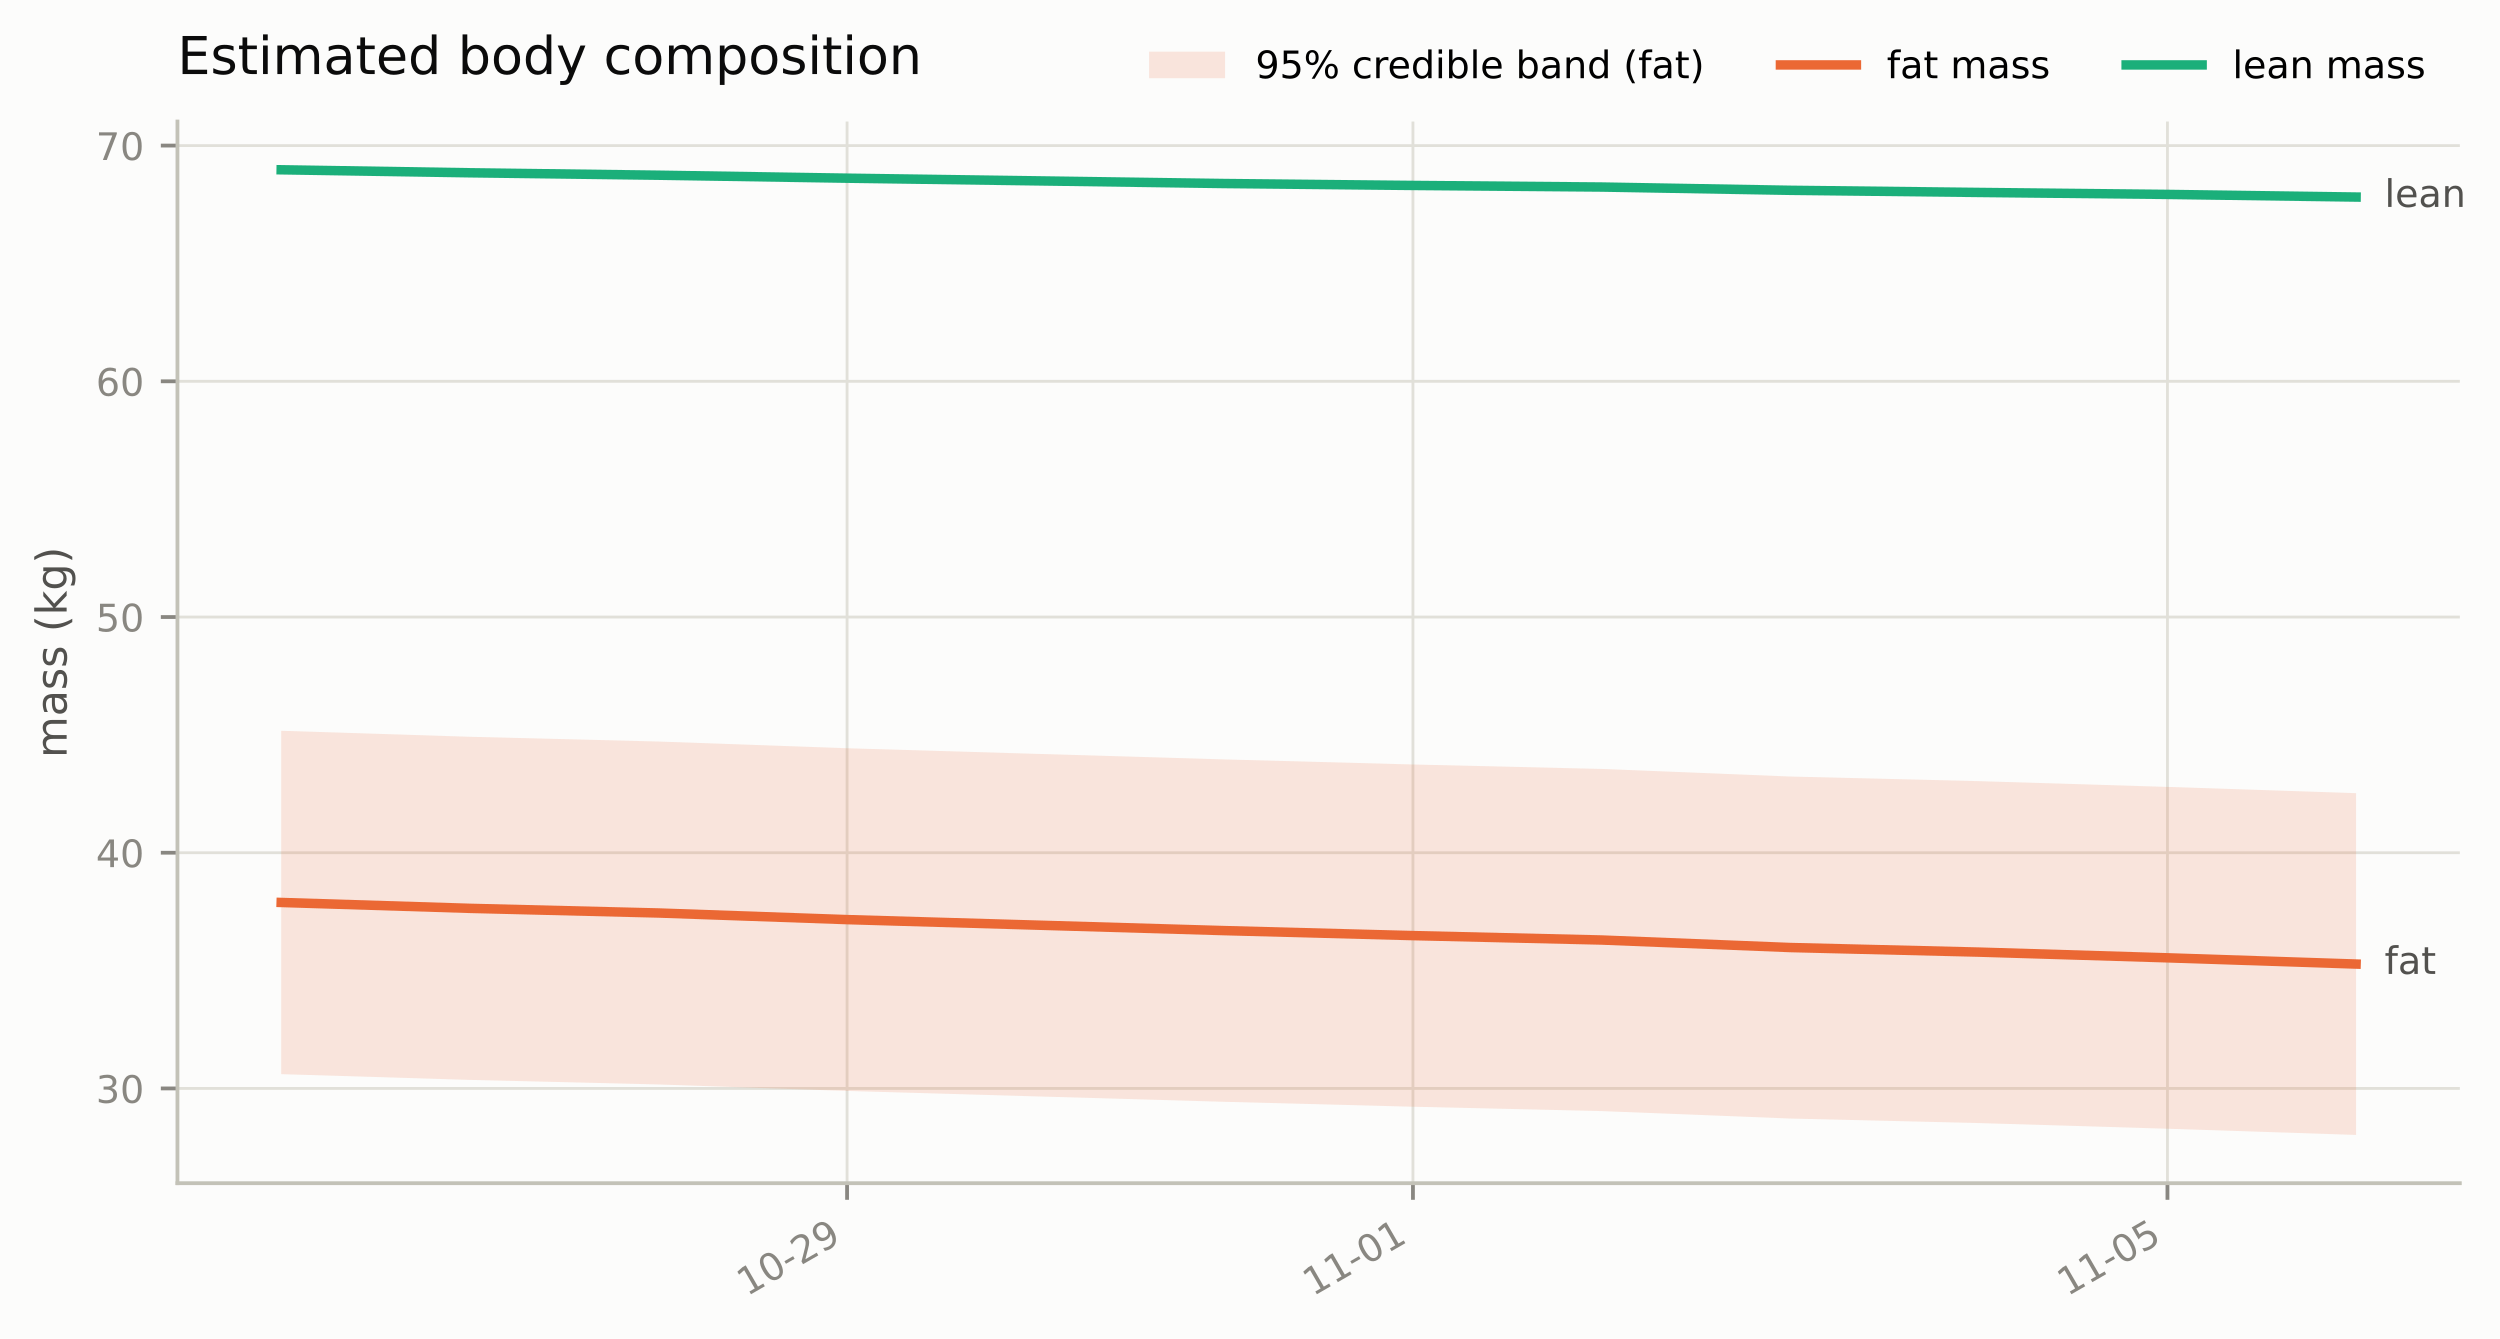
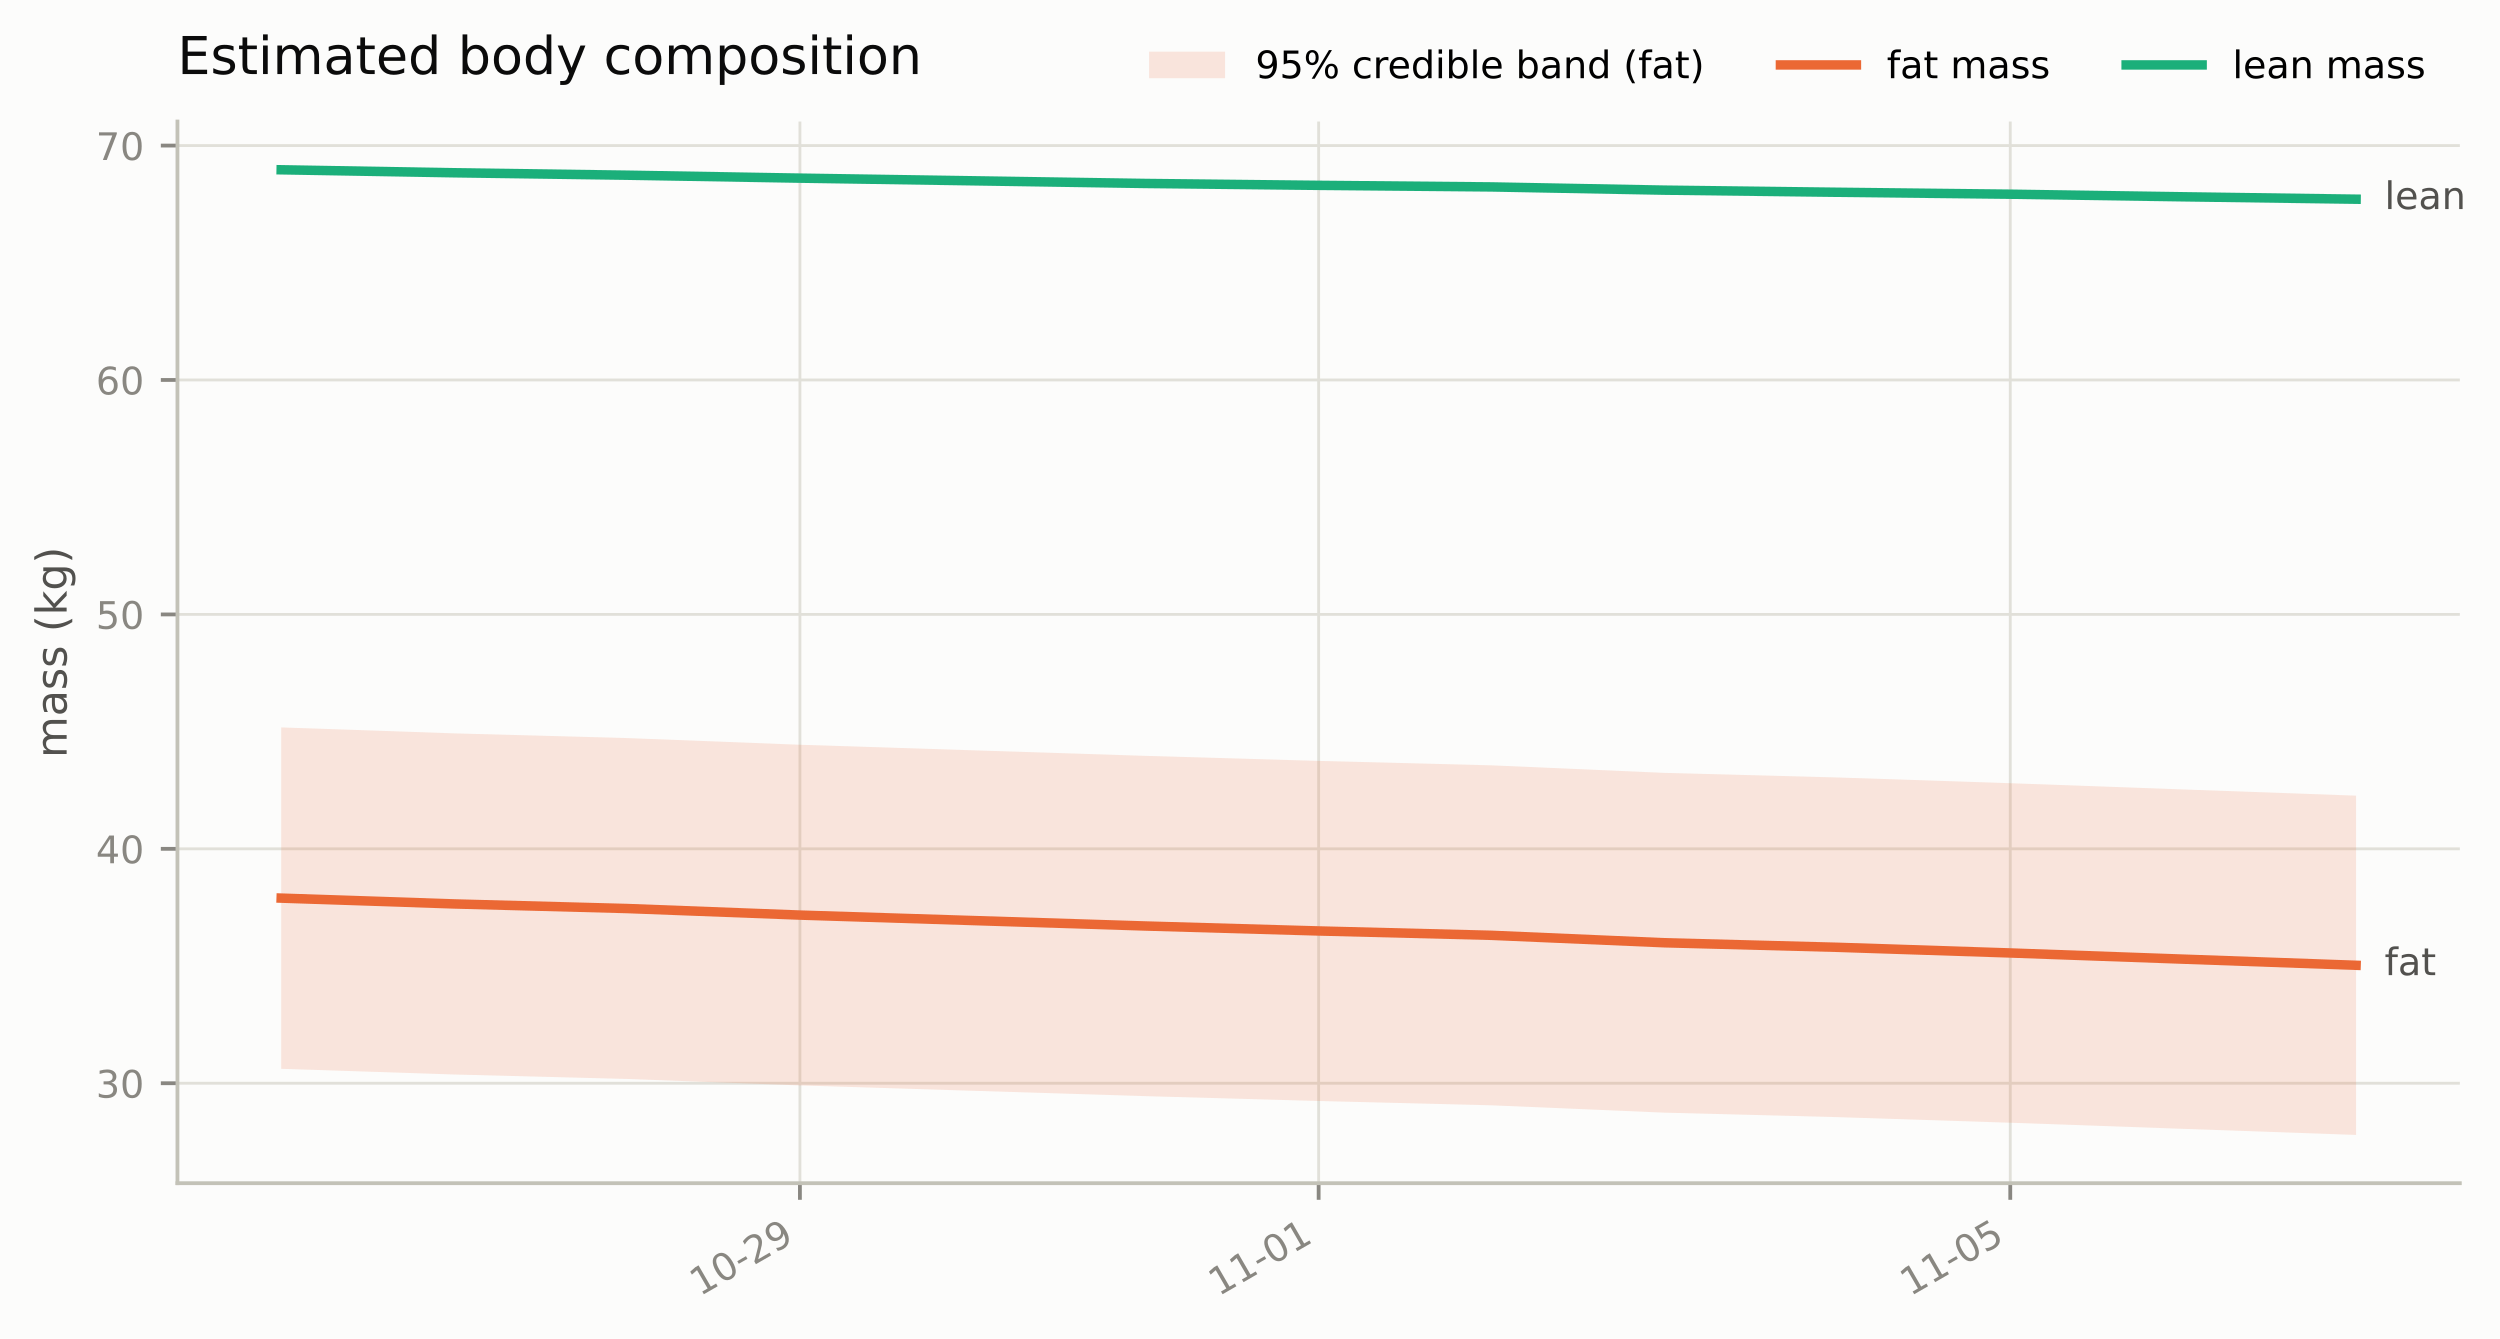
<svg xmlns="http://www.w3.org/2000/svg" xmlns:xlink="http://www.w3.org/1999/xlink" width="526.643pt" height="282pt" viewBox="0 0 526.643 282" version="1.1">
  <defs>
    <style type="text/css">*{stroke-linejoin: round; stroke-linecap: butt}</style>
  </defs>
  <g id="figure_1">
    <g id="patch_1">
      <path d="M 0 282  L 526.643 282  L 526.643 0  L 0 0  z " style="fill: #fcfcfb" />
    </g>
    <g id="axes_1">
      <g id="patch_2">
        <path d="M 37.381 249.248  L 518.18 249.248  L 518.18 25.601  L 37.381 25.601  z " style="fill: #fcfcfb" />
      </g>
      <g id="matplotlib.axis_1">
        <g id="xtick_1">
          <g id="line2d_1">
-             <path d="M 178.442 249.248  L 178.442 25.601  " clip-path="url(#pe83d91ec50)" style="fill: none; stroke: #e1e0d9; stroke-width: 0.6; stroke-linecap: square" />
+             <path d="M 168.508 249.248  L 168.508 25.601  " clip-path="url(#p102bdcfa2c)" style="fill: none; stroke: #e1e0d9; stroke-width: 0.6; stroke-linecap: square" />
          </g>
          <g id="line2d_2">
            <defs>
-               <path id="m46d44882cd" d="M 0 0  L 0 3.5  " style="stroke: #898781; stroke-width: 0.8" />
+               <path id="me213380348" d="M 0 0  L 0 3.5  " style="stroke: #898781; stroke-width: 0.8" />
            </defs>
            <g>
-               <use xlink:href="#m46d44882cd" x="178.442" y="249.248" style="fill: #898781; stroke: #898781; stroke-width: 0.8" />
+               <use xlink:href="#me213380348" x="168.508" y="249.248" style="fill: #898781; stroke: #898781; stroke-width: 0.8" />
            </g>
          </g>
          <g id="text_1">
-             <g style="fill: #898781" transform="translate(157.349 273.1351) rotate(-30) scale(0.08 -0.08)">
+             <g style="fill: #898781" transform="translate(147.4151 273.1351) rotate(-30) scale(0.08 -0.08)">
              <defs>
                <path id="DejaVuSans-14" d="M 794 531  L 1825 531  L 1825 4091  L 703 3866  L 703 4441  L 1819 4666  L 2450 4666  L 2450 531  L 3481 531  L 3481 0  L 794 0  L 794 531  z " transform="scale(0.015625)" />
                <path id="DejaVuSans-13" d="M 2034 4250  Q 1547 4250 1301 3770  Q 1056 3291 1056 2328  Q 1056 1369 1301 889  Q 1547 409 2034 409  Q 2525 409 2770 889  Q 3016 1369 3016 2328  Q 3016 3291 2770 3770  Q 2525 4250 2034 4250  z M 2034 4750  Q 2819 4750 3233 4129  Q 3647 3509 3647 2328  Q 3647 1150 3233 529  Q 2819 -91 2034 -91  Q 1250 -91 836 529  Q 422 1150 422 2328  Q 422 3509 836 4129  Q 1250 4750 2034 4750  z " transform="scale(0.015625)" />
                <path id="DejaVuSans-10" d="M 313 2009  L 1997 2009  L 1997 1497  L 313 1497  L 313 2009  z " transform="scale(0.015625)" />
                <path id="DejaVuSans-15" d="M 1228 531  L 3431 531  L 3431 0  L 469 0  L 469 531  Q 828 903 1448 1529  Q 2069 2156 2228 2338  Q 2531 2678 2651 2914  Q 2772 3150 2772 3378  Q 2772 3750 2511 3984  Q 2250 4219 1831 4219  Q 1534 4219 1204 4116  Q 875 4013 500 3803  L 500 4441  Q 881 4594 1212 4672  Q 1544 4750 1819 4750  Q 2544 4750 2975 4387  Q 3406 4025 3406 3419  Q 3406 3131 3298 2873  Q 3191 2616 2906 2266  Q 2828 2175 2409 1742  Q 1991 1309 1228 531  z " transform="scale(0.015625)" />
                <path id="DejaVuSans-1c" d="M 703 97  L 703 672  Q 941 559 1184 500  Q 1428 441 1663 441  Q 2288 441 2617 861  Q 2947 1281 2994 2138  Q 2813 1869 2534 1725  Q 2256 1581 1919 1581  Q 1219 1581 811 2004  Q 403 2428 403 3163  Q 403 3881 828 4315  Q 1253 4750 1959 4750  Q 2769 4750 3195 4129  Q 3622 3509 3622 2328  Q 3622 1225 3098 567  Q 2575 -91 1691 -91  Q 1453 -91 1209 -44  Q 966 3 703 97  z M 1959 2075  Q 2384 2075 2632 2365  Q 2881 2656 2881 3163  Q 2881 3666 2632 3958  Q 2384 4250 1959 4250  Q 1534 4250 1286 3958  Q 1038 3666 1038 3163  Q 1038 2656 1286 2365  Q 1534 2075 1959 2075  z " transform="scale(0.015625)" />
              </defs>
              <use xlink:href="#DejaVuSans-14" />
              <use xlink:href="#DejaVuSans-13" transform="translate(63.625 0)" />
              <use xlink:href="#DejaVuSans-10" transform="translate(127.25 0)" />
              <use xlink:href="#DejaVuSans-15" transform="translate(163.3281 0)" />
              <use xlink:href="#DejaVuSans-1c" transform="translate(226.9531 0)" />
            </g>
          </g>
        </g>
        <g id="xtick_2">
          <g id="line2d_3">
-             <path d="M 297.648 249.248  L 297.648 25.601  " clip-path="url(#pe83d91ec50)" style="fill: none; stroke: #e1e0d9; stroke-width: 0.6; stroke-linecap: square" />
+             <path d="M 277.781 249.248  L 277.781 25.601  " clip-path="url(#p102bdcfa2c)" style="fill: none; stroke: #e1e0d9; stroke-width: 0.6; stroke-linecap: square" />
          </g>
          <g id="line2d_4">
            <g>
-               <use xlink:href="#m46d44882cd" x="297.648" y="249.248" style="fill: #898781; stroke: #898781; stroke-width: 0.8" />
+               <use xlink:href="#me213380348" x="277.781" y="249.248" style="fill: #898781; stroke: #898781; stroke-width: 0.8" />
            </g>
          </g>
          <g id="text_2">
-             <g style="fill: #898781" transform="translate(276.5555 273.1351) rotate(-30) scale(0.08 -0.08)">
+             <g style="fill: #898781" transform="translate(256.6877 273.1351) rotate(-30) scale(0.08 -0.08)">
              <use xlink:href="#DejaVuSans-14" />
              <use xlink:href="#DejaVuSans-14" transform="translate(63.625 0)" />
              <use xlink:href="#DejaVuSans-10" transform="translate(127.25 0)" />
              <use xlink:href="#DejaVuSans-13" transform="translate(163.3281 0)" />
              <use xlink:href="#DejaVuSans-14" transform="translate(226.9531 0)" />
            </g>
          </g>
        </g>
        <g id="xtick_3">
          <g id="line2d_5">
-             <path d="M 456.59 249.248  L 456.59 25.601  " clip-path="url(#pe83d91ec50)" style="fill: none; stroke: #e1e0d9; stroke-width: 0.6; stroke-linecap: square" />
+             <path d="M 423.477 249.248  L 423.477 25.601  " clip-path="url(#p102bdcfa2c)" style="fill: none; stroke: #e1e0d9; stroke-width: 0.6; stroke-linecap: square" />
          </g>
          <g id="line2d_6">
            <g>
-               <use xlink:href="#m46d44882cd" x="456.59" y="249.248" style="fill: #898781; stroke: #898781; stroke-width: 0.8" />
+               <use xlink:href="#me213380348" x="423.477" y="249.248" style="fill: #898781; stroke: #898781; stroke-width: 0.8" />
            </g>
          </g>
          <g id="text_3">
-             <g style="fill: #898781" transform="translate(435.4975 273.1351) rotate(-30) scale(0.08 -0.08)">
+             <g style="fill: #898781" transform="translate(402.3846 273.1351) rotate(-30) scale(0.08 -0.08)">
              <defs>
                <path id="DejaVuSans-18" d="M 691 4666  L 3169 4666  L 3169 4134  L 1269 4134  L 1269 2991  Q 1406 3038 1543 3061  Q 1681 3084 1819 3084  Q 2600 3084 3056 2656  Q 3513 2228 3513 1497  Q 3513 744 3044 326  Q 2575 -91 1722 -91  Q 1428 -91 1123 -41  Q 819 9 494 109  L 494 744  Q 775 591 1075 516  Q 1375 441 1709 441  Q 2250 441 2565 725  Q 2881 1009 2881 1497  Q 2881 1984 2565 2268  Q 2250 2553 1709 2553  Q 1456 2553 1204 2497  Q 953 2441 691 2322  L 691 4666  z " transform="scale(0.015625)" />
              </defs>
              <use xlink:href="#DejaVuSans-14" />
              <use xlink:href="#DejaVuSans-14" transform="translate(63.625 0)" />
              <use xlink:href="#DejaVuSans-10" transform="translate(127.25 0)" />
              <use xlink:href="#DejaVuSans-13" transform="translate(163.3281 0)" />
              <use xlink:href="#DejaVuSans-18" transform="translate(226.9531 0)" />
            </g>
          </g>
        </g>
      </g>
      <g id="matplotlib.axis_2">
        <g id="ytick_1">
          <g id="line2d_7">
-             <path d="M 37.381 229.289  L 518.18 229.289  " clip-path="url(#pe83d91ec50)" style="fill: none; stroke: #e1e0d9; stroke-width: 0.6; stroke-linecap: square" />
+             <path d="M 37.381 228.189  L 518.18 228.189  " clip-path="url(#p102bdcfa2c)" style="fill: none; stroke: #e1e0d9; stroke-width: 0.6; stroke-linecap: square" />
          </g>
          <g id="line2d_8">
            <defs>
-               <path id="m466e4cb741" d="M 0 0  L -3.5 0  " style="stroke: #898781; stroke-width: 0.8" />
+               <path id="m2cfb32ca6e" d="M 0 0  L -3.5 0  " style="stroke: #898781; stroke-width: 0.8" />
            </defs>
            <g>
-               <use xlink:href="#m466e4cb741" x="37.381" y="229.289" style="fill: #898781; stroke: #898781; stroke-width: 0.8" />
+               <use xlink:href="#m2cfb32ca6e" x="37.381" y="228.189" style="fill: #898781; stroke: #898781; stroke-width: 0.8" />
            </g>
          </g>
          <g id="text_4">
-             <g style="fill: #898781" transform="translate(20.2007 232.3284) scale(0.08 -0.08)">
+             <g style="fill: #898781" transform="translate(20.2007 231.2278) scale(0.08 -0.08)">
              <defs>
                <path id="DejaVuSans-16" d="M 2597 2516  Q 3050 2419 3304 2112  Q 3559 1806 3559 1356  Q 3559 666 3084 287  Q 2609 -91 1734 -91  Q 1441 -91 1130 -33  Q 819 25 488 141  L 488 750  Q 750 597 1062 519  Q 1375 441 1716 441  Q 2309 441 2620 675  Q 2931 909 2931 1356  Q 2931 1769 2642 2001  Q 2353 2234 1838 2234  L 1294 2234  L 1294 2753  L 1863 2753  Q 2328 2753 2575 2939  Q 2822 3125 2822 3475  Q 2822 3834 2567 4026  Q 2313 4219 1838 4219  Q 1578 4219 1281 4162  Q 984 4106 628 3988  L 628 4550  Q 988 4650 1302 4700  Q 1616 4750 1894 4750  Q 2613 4750 3031 4423  Q 3450 4097 3450 3541  Q 3450 3153 3228 2886  Q 3006 2619 2597 2516  z " transform="scale(0.015625)" />
              </defs>
              <use xlink:href="#DejaVuSans-16" />
              <use xlink:href="#DejaVuSans-13" transform="translate(63.625 0)" />
            </g>
          </g>
        </g>
        <g id="ytick_2">
          <g id="line2d_9">
-             <path d="M 37.381 179.635  L 518.18 179.635  " clip-path="url(#pe83d91ec50)" style="fill: none; stroke: #e1e0d9; stroke-width: 0.6; stroke-linecap: square" />
+             <path d="M 37.381 178.808  L 518.18 178.808  " clip-path="url(#p102bdcfa2c)" style="fill: none; stroke: #e1e0d9; stroke-width: 0.6; stroke-linecap: square" />
          </g>
          <g id="line2d_10">
            <g>
-               <use xlink:href="#m466e4cb741" x="37.381" y="179.635" style="fill: #898781; stroke: #898781; stroke-width: 0.8" />
+               <use xlink:href="#m2cfb32ca6e" x="37.381" y="178.808" style="fill: #898781; stroke: #898781; stroke-width: 0.8" />
            </g>
          </g>
          <g id="text_5">
-             <g style="fill: #898781" transform="translate(20.2007 182.6736) scale(0.08 -0.08)">
+             <g style="fill: #898781" transform="translate(20.2007 181.8473) scale(0.08 -0.08)">
              <defs>
                <path id="DejaVuSans-17" d="M 2419 4116  L 825 1625  L 2419 1625  L 2419 4116  z M 2253 4666  L 3047 4666  L 3047 1625  L 3713 1625  L 3713 1100  L 3047 1100  L 3047 0  L 2419 0  L 2419 1100  L 313 1100  L 313 1709  L 2253 4666  z " transform="scale(0.015625)" />
              </defs>
              <use xlink:href="#DejaVuSans-17" />
              <use xlink:href="#DejaVuSans-13" transform="translate(63.625 0)" />
            </g>
          </g>
        </g>
        <g id="ytick_3">
          <g id="line2d_11">
-             <path d="M 37.381 129.98  L 518.18 129.98  " clip-path="url(#pe83d91ec50)" style="fill: none; stroke: #e1e0d9; stroke-width: 0.6; stroke-linecap: square" />
+             <path d="M 37.381 129.428  L 518.18 129.428  " clip-path="url(#p102bdcfa2c)" style="fill: none; stroke: #e1e0d9; stroke-width: 0.6; stroke-linecap: square" />
          </g>
          <g id="line2d_12">
            <g>
-               <use xlink:href="#m466e4cb741" x="37.381" y="129.98" style="fill: #898781; stroke: #898781; stroke-width: 0.8" />
+               <use xlink:href="#m2cfb32ca6e" x="37.381" y="129.428" style="fill: #898781; stroke: #898781; stroke-width: 0.8" />
            </g>
          </g>
          <g id="text_6">
-             <g style="fill: #898781" transform="translate(20.2007 133.0188) scale(0.08 -0.08)">
+             <g style="fill: #898781" transform="translate(20.2007 132.4669) scale(0.08 -0.08)">
              <use xlink:href="#DejaVuSans-18" />
              <use xlink:href="#DejaVuSans-13" transform="translate(63.625 0)" />
            </g>
          </g>
        </g>
        <g id="ytick_4">
          <g id="line2d_13">
-             <path d="M 37.381 80.325  L 518.18 80.325  " clip-path="url(#pe83d91ec50)" style="fill: none; stroke: #e1e0d9; stroke-width: 0.6; stroke-linecap: square" />
+             <path d="M 37.381 80.047  L 518.18 80.047  " clip-path="url(#p102bdcfa2c)" style="fill: none; stroke: #e1e0d9; stroke-width: 0.6; stroke-linecap: square" />
          </g>
          <g id="line2d_14">
            <g>
-               <use xlink:href="#m466e4cb741" x="37.381" y="80.325" style="fill: #898781; stroke: #898781; stroke-width: 0.8" />
+               <use xlink:href="#m2cfb32ca6e" x="37.381" y="80.047" style="fill: #898781; stroke: #898781; stroke-width: 0.8" />
            </g>
          </g>
          <g id="text_7">
-             <g style="fill: #898781" transform="translate(20.2007 83.36393) scale(0.08 -0.08)">
+             <g style="fill: #898781" transform="translate(20.2007 83.08641) scale(0.08 -0.08)">
              <defs>
                <path id="DejaVuSans-19" d="M 2113 2584  Q 1688 2584 1439 2293  Q 1191 2003 1191 1497  Q 1191 994 1439 701  Q 1688 409 2113 409  Q 2538 409 2786 701  Q 3034 994 3034 1497  Q 3034 2003 2786 2293  Q 2538 2584 2113 2584  z M 3366 4563  L 3366 3988  Q 3128 4100 2886 4159  Q 2644 4219 2406 4219  Q 1781 4219 1451 3797  Q 1122 3375 1075 2522  Q 1259 2794 1537 2939  Q 1816 3084 2150 3084  Q 2853 3084 3261 2657  Q 3669 2231 3669 1497  Q 3669 778 3244 343  Q 2819 -91 2113 -91  Q 1303 -91 875 529  Q 447 1150 447 2328  Q 447 3434 972 4092  Q 1497 4750 2381 4750  Q 2619 4750 2861 4703  Q 3103 4656 3366 4563  z " transform="scale(0.015625)" />
              </defs>
              <use xlink:href="#DejaVuSans-19" />
              <use xlink:href="#DejaVuSans-13" transform="translate(63.625 0)" />
            </g>
          </g>
        </g>
        <g id="ytick_5">
          <g id="line2d_15">
-             <path d="M 37.381 30.67  L 518.18 30.67  " clip-path="url(#pe83d91ec50)" style="fill: none; stroke: #e1e0d9; stroke-width: 0.6; stroke-linecap: square" />
+             <path d="M 37.381 30.667  L 518.18 30.667  " clip-path="url(#p102bdcfa2c)" style="fill: none; stroke: #e1e0d9; stroke-width: 0.6; stroke-linecap: square" />
          </g>
          <g id="line2d_16">
            <g>
-               <use xlink:href="#m466e4cb741" x="37.381" y="30.67" style="fill: #898781; stroke: #898781; stroke-width: 0.8" />
+               <use xlink:href="#m2cfb32ca6e" x="37.381" y="30.667" style="fill: #898781; stroke: #898781; stroke-width: 0.8" />
            </g>
          </g>
          <g id="text_8">
-             <g style="fill: #898781" transform="translate(20.2007 33.70909) scale(0.08 -0.08)">
+             <g style="fill: #898781" transform="translate(20.2007 33.70594) scale(0.08 -0.08)">
              <defs>
                <path id="DejaVuSans-1a" d="M 525 4666  L 3525 4666  L 3525 4397  L 1831 0  L 1172 0  L 2766 4134  L 525 4134  L 525 4666  z " transform="scale(0.015625)" />
              </defs>
              <use xlink:href="#DejaVuSans-1a" />
              <use xlink:href="#DejaVuSans-13" transform="translate(63.625 0)" />
            </g>
          </g>
        </g>
        <g id="text_9">
          <g style="fill: #52514e" transform="translate(14.03859 159.6579) rotate(-90) scale(0.09 -0.09)">
            <defs>
              <path id="DejaVuSans-50" d="M 3328 2828  Q 3544 3216 3844 3400  Q 4144 3584 4550 3584  Q 5097 3584 5394 3201  Q 5691 2819 5691 2113  L 5691 0  L 5113 0  L 5113 2094  Q 5113 2597 4934 2840  Q 4756 3084 4391 3084  Q 3944 3084 3684 2787  Q 3425 2491 3425 1978  L 3425 0  L 2847 0  L 2847 2094  Q 2847 2600 2669 2842  Q 2491 3084 2119 3084  Q 1678 3084 1418 2786  Q 1159 2488 1159 1978  L 1159 0  L 581 0  L 581 3500  L 1159 3500  L 1159 2956  Q 1356 3278 1631 3431  Q 1906 3584 2284 3584  Q 2666 3584 2933 3390  Q 3200 3197 3328 2828  z " transform="scale(0.015625)" />
              <path id="DejaVuSans-44" d="M 2194 1759  Q 1497 1759 1228 1600  Q 959 1441 959 1056  Q 959 750 1161 570  Q 1363 391 1709 391  Q 2188 391 2477 730  Q 2766 1069 2766 1631  L 2766 1759  L 2194 1759  z M 3341 1997  L 3341 0  L 2766 0  L 2766 531  Q 2569 213 2275 61  Q 1981 -91 1556 -91  Q 1019 -91 701 211  Q 384 513 384 1019  Q 384 1609 779 1909  Q 1175 2209 1959 2209  L 2766 2209  L 2766 2266  Q 2766 2663 2505 2880  Q 2244 3097 1772 3097  Q 1472 3097 1187 3025  Q 903 2953 641 2809  L 641 3341  Q 956 3463 1253 3523  Q 1550 3584 1831 3584  Q 2591 3584 2966 3190  Q 3341 2797 3341 1997  z " transform="scale(0.015625)" />
              <path id="DejaVuSans-56" d="M 2834 3397  L 2834 2853  Q 2591 2978 2328 3040  Q 2066 3103 1784 3103  Q 1356 3103 1142 2972  Q 928 2841 928 2578  Q 928 2378 1081 2264  Q 1234 2150 1697 2047  L 1894 2003  Q 2506 1872 2764 1633  Q 3022 1394 3022 966  Q 3022 478 2636 193  Q 2250 -91 1575 -91  Q 1294 -91 989 -36  Q 684 19 347 128  L 347 722  Q 666 556 975 473  Q 1284 391 1588 391  Q 1994 391 2212 530  Q 2431 669 2431 922  Q 2431 1156 2273 1281  Q 2116 1406 1581 1522  L 1381 1569  Q 847 1681 609 1914  Q 372 2147 372 2553  Q 372 3047 722 3315  Q 1072 3584 1716 3584  Q 2034 3584 2315 3537  Q 2597 3491 2834 3397  z " transform="scale(0.015625)" />
              <path id="DejaVuSans-3" transform="scale(0.015625)" />
              <path id="DejaVuSans-b" d="M 1984 4856  Q 1566 4138 1362 3434  Q 1159 2731 1159 2009  Q 1159 1288 1364 580  Q 1569 -128 1984 -844  L 1484 -844  Q 1016 -109 783 600  Q 550 1309 550 2009  Q 550 2706 781 3412  Q 1013 4119 1484 4856  L 1984 4856  z " transform="scale(0.015625)" />
              <path id="DejaVuSans-4e" d="M 581 4863  L 1159 4863  L 1159 1991  L 2875 3500  L 3609 3500  L 1753 1863  L 3688 0  L 2938 0  L 1159 1709  L 1159 0  L 581 0  L 581 4863  z " transform="scale(0.015625)" />
              <path id="DejaVuSans-4a" d="M 2906 1791  Q 2906 2416 2648 2759  Q 2391 3103 1925 3103  Q 1463 3103 1205 2759  Q 947 2416 947 1791  Q 947 1169 1205 825  Q 1463 481 1925 481  Q 2391 481 2648 825  Q 2906 1169 2906 1791  z M 3481 434  Q 3481 -459 3084 -895  Q 2688 -1331 1869 -1331  Q 1566 -1331 1297 -1286  Q 1028 -1241 775 -1147  L 775 -588  Q 1028 -725 1275 -790  Q 1522 -856 1778 -856  Q 2344 -856 2625 -561  Q 2906 -266 2906 331  L 2906 616  Q 2728 306 2450 153  Q 2172 0 1784 0  Q 1141 0 747 490  Q 353 981 353 1791  Q 353 2603 747 3093  Q 1141 3584 1784 3584  Q 2172 3584 2450 3431  Q 2728 3278 2906 2969  L 2906 3500  L 3481 3500  L 3481 434  z " transform="scale(0.015625)" />
              <path id="DejaVuSans-c" d="M 513 4856  L 1013 4856  Q 1481 4119 1714 3412  Q 1947 2706 1947 2009  Q 1947 1309 1714 600  Q 1481 -109 1013 -844  L 513 -844  Q 928 -128 1133 580  Q 1338 1288 1338 2009  Q 1338 2731 1133 3434  Q 928 4138 513 4856  z " transform="scale(0.015625)" />
            </defs>
            <use xlink:href="#DejaVuSans-50" />
            <use xlink:href="#DejaVuSans-44" transform="translate(97.40625 0)" />
            <use xlink:href="#DejaVuSans-56" transform="translate(158.6875 0)" />
            <use xlink:href="#DejaVuSans-56" transform="translate(210.7812 0)" />
            <use xlink:href="#DejaVuSans-3" transform="translate(262.875 0)" />
            <use xlink:href="#DejaVuSans-b" transform="translate(294.6562 0)" />
            <use xlink:href="#DejaVuSans-4e" transform="translate(333.6719 0)" />
            <use xlink:href="#DejaVuSans-4a" transform="translate(391.5781 0)" />
            <use xlink:href="#DejaVuSans-c" transform="translate(455.0625 0)" />
          </g>
        </g>
      </g>
      <g id="FillBetweenPolyCollection_1">
        <defs>
-           <path id="mbaa40bf399" d="M 59.235 -128.055  L 59.235 -55.722  L 98.971 -54.51  L 138.706 -53.55  L 178.442 -52.179  L 218.177 -51.04  L 257.913 -49.897  L 297.648 -48.859  L 337.384 -47.94  L 377.119 -46.372  L 416.855 -45.416  L 456.59 -44.224  L 496.326 -42.917  L 496.326 -114.911  L 496.326 -114.911  L 456.59 -116.232  L 416.855 -117.445  L 377.119 -118.418  L 337.384 -120.017  L 297.648 -120.956  L 257.913 -122.022  L 218.177 -123.2  L 178.442 -124.376  L 138.706 -125.792  L 98.971 -126.792  L 59.235 -128.055  z " />
+           <path id="mc8947f64c5" d="M 59.235 -128.763  L 59.235 -56.845  L 95.659 -55.65  L 132.084 -54.703  L 168.508 -53.347  L 204.932 -52.219  L 241.356 -51.087  L 277.781 -50.062  L 314.205 -49.157  L 350.629 -47.61  L 387.053 -46.667  L 423.477 -45.489  L 459.902 -44.201  L 496.326 -42.917  L 496.326 -114.39  L 496.326 -114.39  L 459.902 -115.696  L 423.477 -117.011  L 387.053 -118.219  L 350.629 -119.187  L 314.205 -120.776  L 277.781 -121.71  L 241.356 -122.77  L 204.932 -123.942  L 168.508 -125.112  L 132.084 -126.519  L 95.659 -127.511  L 59.235 -128.763  z " />
        </defs>
-         <g clip-path="url(#pe83d91ec50)">
-           <use xlink:href="#mbaa40bf399" x="0" y="282" style="fill: #eb6834; fill-opacity: 0.16" />
+         <g clip-path="url(#p102bdcfa2c)">
+           <use xlink:href="#mc8947f64c5" x="0" y="282" style="fill: #eb6834; fill-opacity: 0.16" />
        </g>
      </g>
      <g id="line2d_17">
-         <path d="M 59.235 190.111  L 98.971 191.349  L 138.706 192.328  L 178.442 193.722  L 218.177 194.88  L 257.913 196.04  L 297.648 197.092  L 337.384 198.021  L 377.119 199.604  L 416.855 200.569  L 456.59 201.771  L 496.326 203.086  " clip-path="url(#pe83d91ec50)" style="fill: none; stroke: #eb6834; stroke-width: 2; stroke-linecap: square" />
+         <path d="M 59.235 189.195  L 95.659 190.419  L 132.084 191.388  L 168.508 192.77  L 204.932 193.919  L 241.356 195.071  L 277.781 196.114  L 314.205 197.033  L 350.629 198.601  L 387.053 199.557  L 423.477 200.749  L 459.902 202.051  L 496.326 203.346  " clip-path="url(#p102bdcfa2c)" style="fill: none; stroke: #eb6834; stroke-width: 2; stroke-linecap: square" />
      </g>
      <g id="line2d_18">
-         <path d="M 59.235 35.766  L 98.971 36.398  L 138.706 36.91  L 178.442 37.536  L 218.177 38.095  L 257.913 38.661  L 297.648 39.065  L 337.384 39.4  L 377.119 40.089  L 416.855 40.539  L 456.59 40.955  L 496.326 41.51  " clip-path="url(#pe83d91ec50)" style="fill: none; stroke: #1baf7a; stroke-width: 2; stroke-linecap: square" />
+         <path d="M 59.235 35.766  L 95.659 36.396  L 132.084 36.907  L 168.508 37.527  L 204.932 38.085  L 241.356 38.648  L 277.781 39.045  L 314.205 39.377  L 350.629 40.056  L 387.053 40.503  L 423.477 40.91  L 459.902 41.455  L 496.326 41.961  " clip-path="url(#p102bdcfa2c)" style="fill: none; stroke: #1baf7a; stroke-width: 2; stroke-linecap: square" />
      </g>
      <g id="patch_3">
        <path d="M 37.381 249.248  L 37.381 25.601  " style="fill: none; stroke: #c3c2b7; stroke-width: 0.8; stroke-linejoin: miter; stroke-linecap: square" />
      </g>
      <g id="patch_4">
        <path d="M 37.381 249.248  L 518.18 249.248  " style="fill: none; stroke: #c3c2b7; stroke-width: 0.8; stroke-linejoin: miter; stroke-linecap: square" />
      </g>
      <g id="text_10">
-         <g style="fill: #52514e" transform="translate(502.3258 205.164) scale(0.08 -0.08)">
+         <g style="fill: #52514e" transform="translate(502.3258 205.4243) scale(0.08 -0.08)">
          <defs>
            <path id="DejaVuSans-49" d="M 2375 4863  L 2375 4384  L 1825 4384  Q 1516 4384 1395 4259  Q 1275 4134 1275 3809  L 1275 3500  L 2222 3500  L 2222 3053  L 1275 3053  L 1275 0  L 697 0  L 697 3053  L 147 3053  L 147 3500  L 697 3500  L 697 3744  Q 697 4328 969 4595  Q 1241 4863 1831 4863  L 2375 4863  z " transform="scale(0.015625)" />
            <path id="DejaVuSans-57" d="M 1172 4494  L 1172 3500  L 2356 3500  L 2356 3053  L 1172 3053  L 1172 1153  Q 1172 725 1289 603  Q 1406 481 1766 481  L 2356 481  L 2356 0  L 1766 0  Q 1100 0 847 248  Q 594 497 594 1153  L 594 3053  L 172 3053  L 172 3500  L 594 3500  L 594 4494  L 1172 4494  z " transform="scale(0.015625)" />
          </defs>
          <use xlink:href="#DejaVuSans-49" />
          <use xlink:href="#DejaVuSans-44" transform="translate(35.20312 0)" />
          <use xlink:href="#DejaVuSans-57" transform="translate(96.48438 0)" />
        </g>
      </g>
      <g id="text_11">
-         <g style="fill: #52514e" transform="translate(502.3258 43.58892) scale(0.08 -0.08)">
+         <g style="fill: #52514e" transform="translate(502.3258 44.03954) scale(0.08 -0.08)">
          <defs>
            <path id="DejaVuSans-4f" d="M 603 4863  L 1178 4863  L 1178 0  L 603 0  L 603 4863  z " transform="scale(0.015625)" />
            <path id="DejaVuSans-48" d="M 3597 1894  L 3597 1613  L 953 1613  Q 991 1019 1311 708  Q 1631 397 2203 397  Q 2534 397 2845 478  Q 3156 559 3463 722  L 3463 178  Q 3153 47 2828 -22  Q 2503 -91 2169 -91  Q 1331 -91 842 396  Q 353 884 353 1716  Q 353 2575 817 3079  Q 1281 3584 2069 3584  Q 2775 3584 3186 3129  Q 3597 2675 3597 1894  z M 3022 2063  Q 3016 2534 2758 2815  Q 2500 3097 2075 3097  Q 1594 3097 1305 2825  Q 1016 2553 972 2059  L 3022 2063  z " transform="scale(0.015625)" />
            <path id="DejaVuSans-51" d="M 3513 2113  L 3513 0  L 2938 0  L 2938 2094  Q 2938 2591 2744 2837  Q 2550 3084 2163 3084  Q 1697 3084 1428 2787  Q 1159 2491 1159 1978  L 1159 0  L 581 0  L 581 3500  L 1159 3500  L 1159 2956  Q 1366 3272 1645 3428  Q 1925 3584 2291 3584  Q 2894 3584 3203 3211  Q 3513 2838 3513 2113  z " transform="scale(0.015625)" />
          </defs>
          <use xlink:href="#DejaVuSans-4f" />
          <use xlink:href="#DejaVuSans-48" transform="translate(27.78125 0)" />
          <use xlink:href="#DejaVuSans-44" transform="translate(89.3125 0)" />
          <use xlink:href="#DejaVuSans-51" transform="translate(150.5938 0)" />
        </g>
      </g>
      <g id="text_12">
        <g style="fill: #0b0b0b" transform="translate(37.3807 15.60063) scale(0.11 -0.11)">
          <defs>
            <path id="DejaVuSans-28" d="M 628 4666  L 3578 4666  L 3578 4134  L 1259 4134  L 1259 2753  L 3481 2753  L 3481 2222  L 1259 2222  L 1259 531  L 3634 531  L 3634 0  L 628 0  L 628 4666  z " transform="scale(0.015625)" />
            <path id="DejaVuSans-4c" d="M 603 3500  L 1178 3500  L 1178 0  L 603 0  L 603 3500  z M 603 4863  L 1178 4863  L 1178 4134  L 603 4134  L 603 4863  z " transform="scale(0.015625)" />
            <path id="DejaVuSans-47" d="M 2906 2969  L 2906 4863  L 3481 4863  L 3481 0  L 2906 0  L 2906 525  Q 2725 213 2448 61  Q 2172 -91 1784 -91  Q 1150 -91 751 415  Q 353 922 353 1747  Q 353 2572 751 3078  Q 1150 3584 1784 3584  Q 2172 3584 2448 3432  Q 2725 3281 2906 2969  z M 947 1747  Q 947 1113 1208 752  Q 1469 391 1925 391  Q 2381 391 2643 752  Q 2906 1113 2906 1747  Q 2906 2381 2643 2742  Q 2381 3103 1925 3103  Q 1469 3103 1208 2742  Q 947 2381 947 1747  z " transform="scale(0.015625)" />
            <path id="DejaVuSans-45" d="M 3116 1747  Q 3116 2381 2855 2742  Q 2594 3103 2138 3103  Q 1681 3103 1420 2742  Q 1159 2381 1159 1747  Q 1159 1113 1420 752  Q 1681 391 2138 391  Q 2594 391 2855 752  Q 3116 1113 3116 1747  z M 1159 2969  Q 1341 3281 1617 3432  Q 1894 3584 2278 3584  Q 2916 3584 3314 3078  Q 3713 2572 3713 1747  Q 3713 922 3314 415  Q 2916 -91 2278 -91  Q 1894 -91 1617 61  Q 1341 213 1159 525  L 1159 0  L 581 0  L 581 4863  L 1159 4863  L 1159 2969  z " transform="scale(0.015625)" />
            <path id="DejaVuSans-52" d="M 1959 3097  Q 1497 3097 1228 2736  Q 959 2375 959 1747  Q 959 1119 1226 758  Q 1494 397 1959 397  Q 2419 397 2687 759  Q 2956 1122 2956 1747  Q 2956 2369 2687 2733  Q 2419 3097 1959 3097  z M 1959 3584  Q 2709 3584 3137 3096  Q 3566 2609 3566 1747  Q 3566 888 3137 398  Q 2709 -91 1959 -91  Q 1206 -91 779 398  Q 353 888 353 1747  Q 353 2609 779 3096  Q 1206 3584 1959 3584  z " transform="scale(0.015625)" />
            <path id="DejaVuSans-5c" d="M 2059 -325  Q 1816 -950 1584 -1140  Q 1353 -1331 966 -1331  L 506 -1331  L 506 -850  L 844 -850  Q 1081 -850 1212 -737  Q 1344 -625 1503 -206  L 1606 56  L 191 3500  L 800 3500  L 1894 763  L 2988 3500  L 3597 3500  L 2059 -325  z " transform="scale(0.015625)" />
            <path id="DejaVuSans-46" d="M 3122 3366  L 3122 2828  Q 2878 2963 2633 3030  Q 2388 3097 2138 3097  Q 1578 3097 1268 2742  Q 959 2388 959 1747  Q 959 1106 1268 751  Q 1578 397 2138 397  Q 2388 397 2633 464  Q 2878 531 3122 666  L 3122 134  Q 2881 22 2623 -34  Q 2366 -91 2075 -91  Q 1284 -91 818 406  Q 353 903 353 1747  Q 353 2603 823 3093  Q 1294 3584 2113 3584  Q 2378 3584 2631 3529  Q 2884 3475 3122 3366  z " transform="scale(0.015625)" />
            <path id="DejaVuSans-53" d="M 1159 525  L 1159 -1331  L 581 -1331  L 581 3500  L 1159 3500  L 1159 2969  Q 1341 3281 1617 3432  Q 1894 3584 2278 3584  Q 2916 3584 3314 3078  Q 3713 2572 3713 1747  Q 3713 922 3314 415  Q 2916 -91 2278 -91  Q 1894 -91 1617 61  Q 1341 213 1159 525  z M 3116 1747  Q 3116 2381 2855 2742  Q 2594 3103 2138 3103  Q 1681 3103 1420 2742  Q 1159 2381 1159 1747  Q 1159 1113 1420 752  Q 1681 391 2138 391  Q 2594 391 2855 752  Q 3116 1113 3116 1747  z " transform="scale(0.015625)" />
          </defs>
          <use xlink:href="#DejaVuSans-28" />
          <use xlink:href="#DejaVuSans-56" transform="translate(63.1875 0)" />
          <use xlink:href="#DejaVuSans-57" transform="translate(115.2812 0)" />
          <use xlink:href="#DejaVuSans-4c" transform="translate(154.4844 0)" />
          <use xlink:href="#DejaVuSans-50" transform="translate(182.2656 0)" />
          <use xlink:href="#DejaVuSans-44" transform="translate(279.6719 0)" />
          <use xlink:href="#DejaVuSans-57" transform="translate(340.9531 0)" />
          <use xlink:href="#DejaVuSans-48" transform="translate(380.1562 0)" />
          <use xlink:href="#DejaVuSans-47" transform="translate(441.6875 0)" />
          <use xlink:href="#DejaVuSans-3" transform="translate(505.1719 0)" />
          <use xlink:href="#DejaVuSans-45" transform="translate(536.9531 0)" />
          <use xlink:href="#DejaVuSans-52" transform="translate(600.4375 0)" />
          <use xlink:href="#DejaVuSans-47" transform="translate(661.625 0)" />
          <use xlink:href="#DejaVuSans-5c" transform="translate(725.1094 0)" />
          <use xlink:href="#DejaVuSans-3" transform="translate(784.2969 0)" />
          <use xlink:href="#DejaVuSans-46" transform="translate(816.0781 0)" />
          <use xlink:href="#DejaVuSans-52" transform="translate(871.0625 0)" />
          <use xlink:href="#DejaVuSans-50" transform="translate(932.25 0)" />
          <use xlink:href="#DejaVuSans-53" transform="translate(1029.656 0)" />
          <use xlink:href="#DejaVuSans-52" transform="translate(1093.141 0)" />
          <use xlink:href="#DejaVuSans-56" transform="translate(1154.328 0)" />
          <use xlink:href="#DejaVuSans-4c" transform="translate(1206.422 0)" />
          <use xlink:href="#DejaVuSans-57" transform="translate(1234.203 0)" />
          <use xlink:href="#DejaVuSans-4c" transform="translate(1273.406 0)" />
          <use xlink:href="#DejaVuSans-52" transform="translate(1301.188 0)" />
          <use xlink:href="#DejaVuSans-51" transform="translate(1362.375 0)" />
        </g>
      </g>
      <g id="legend_1">
        <g id="patch_5">
          <path d="M 242.068 16.479  L 258.068 16.479  L 258.068 10.879  L 242.068 10.879  z " style="fill: #eb6834; fill-opacity: 0.16" />
        </g>
        <g id="text_13">
          <g transform="translate(264.4678 16.47875) scale(0.08 -0.08)">
            <defs>
              <path id="DejaVuSans-8" d="M 4653 2053  Q 4381 2053 4226 1822  Q 4072 1591 4072 1178  Q 4072 772 4226 539  Q 4381 306 4653 306  Q 4919 306 5073 539  Q 5228 772 5228 1178  Q 5228 1588 5073 1820  Q 4919 2053 4653 2053  z M 4653 2450  Q 5147 2450 5437 2106  Q 5728 1763 5728 1178  Q 5728 594 5436 251  Q 5144 -91 4653 -91  Q 4153 -91 3862 251  Q 3572 594 3572 1178  Q 3572 1766 3864 2108  Q 4156 2450 4653 2450  z M 1428 4353  Q 1159 4353 1004 4120  Q 850 3888 850 3481  Q 850 3069 1003 2837  Q 1156 2606 1428 2606  Q 1700 2606 1854 2837  Q 2009 3069 2009 3481  Q 2009 3884 1853 4118  Q 1697 4353 1428 4353  z M 4250 4750  L 4750 4750  L 1831 -91  L 1331 -91  L 4250 4750  z M 1428 4750  Q 1922 4750 2215 4408  Q 2509 4066 2509 3481  Q 2509 2891 2217 2550  Q 1925 2209 1428 2209  Q 931 2209 642 2551  Q 353 2894 353 3481  Q 353 4063 643 4406  Q 934 4750 1428 4750  z " transform="scale(0.015625)" />
              <path id="DejaVuSans-55" d="M 2631 2963  Q 2534 3019 2420 3045  Q 2306 3072 2169 3072  Q 1681 3072 1420 2755  Q 1159 2438 1159 1844  L 1159 0  L 581 0  L 581 3500  L 1159 3500  L 1159 2956  Q 1341 3275 1631 3429  Q 1922 3584 2338 3584  Q 2397 3584 2469 3576  Q 2541 3569 2628 3553  L 2631 2963  z " transform="scale(0.015625)" />
            </defs>
            <use xlink:href="#DejaVuSans-1c" />
            <use xlink:href="#DejaVuSans-18" transform="translate(63.625 0)" />
            <use xlink:href="#DejaVuSans-8" transform="translate(127.25 0)" />
            <use xlink:href="#DejaVuSans-3" transform="translate(222.2656 0)" />
            <use xlink:href="#DejaVuSans-46" transform="translate(254.0469 0)" />
            <use xlink:href="#DejaVuSans-55" transform="translate(309.0312 0)" />
            <use xlink:href="#DejaVuSans-48" transform="translate(347.9375 0)" />
            <use xlink:href="#DejaVuSans-47" transform="translate(409.4688 0)" />
            <use xlink:href="#DejaVuSans-4c" transform="translate(472.9531 0)" />
            <use xlink:href="#DejaVuSans-45" transform="translate(500.7344 0)" />
            <use xlink:href="#DejaVuSans-4f" transform="translate(564.2188 0)" />
            <use xlink:href="#DejaVuSans-48" transform="translate(592 0)" />
            <use xlink:href="#DejaVuSans-3" transform="translate(653.5312 0)" />
            <use xlink:href="#DejaVuSans-45" transform="translate(685.3125 0)" />
            <use xlink:href="#DejaVuSans-44" transform="translate(748.7969 0)" />
            <use xlink:href="#DejaVuSans-51" transform="translate(810.0781 0)" />
            <use xlink:href="#DejaVuSans-47" transform="translate(873.4531 0)" />
            <use xlink:href="#DejaVuSans-3" transform="translate(936.9375 0)" />
            <use xlink:href="#DejaVuSans-b" transform="translate(968.7188 0)" />
            <use xlink:href="#DejaVuSans-49" transform="translate(1007.734 0)" />
            <use xlink:href="#DejaVuSans-44" transform="translate(1042.938 0)" />
            <use xlink:href="#DejaVuSans-57" transform="translate(1104.219 0)" />
            <use xlink:href="#DejaVuSans-c" transform="translate(1143.422 0)" />
          </g>
        </g>
        <g id="line2d_19">
          <path d="M 375.063 13.679  L 383.063 13.679  L 391.063 13.679  " style="fill: none; stroke: #eb6834; stroke-width: 2; stroke-linecap: square" />
        </g>
        <g id="text_14">
          <g transform="translate(397.4628 16.47875) scale(0.08 -0.08)">
            <use xlink:href="#DejaVuSans-49" />
            <use xlink:href="#DejaVuSans-44" transform="translate(35.20312 0)" />
            <use xlink:href="#DejaVuSans-57" transform="translate(96.48438 0)" />
            <use xlink:href="#DejaVuSans-3" transform="translate(135.6875 0)" />
            <use xlink:href="#DejaVuSans-50" transform="translate(167.4688 0)" />
            <use xlink:href="#DejaVuSans-44" transform="translate(264.875 0)" />
            <use xlink:href="#DejaVuSans-56" transform="translate(326.1562 0)" />
            <use xlink:href="#DejaVuSans-56" transform="translate(378.25 0)" />
          </g>
        </g>
        <g id="line2d_20">
          <path d="M 447.89 13.679  L 455.89 13.679  L 463.89 13.679  " style="fill: none; stroke: #1baf7a; stroke-width: 2; stroke-linecap: square" />
        </g>
        <g id="text_15">
          <g transform="translate(470.2903 16.47875) scale(0.08 -0.08)">
            <use xlink:href="#DejaVuSans-4f" />
            <use xlink:href="#DejaVuSans-48" transform="translate(27.78125 0)" />
            <use xlink:href="#DejaVuSans-44" transform="translate(89.3125 0)" />
            <use xlink:href="#DejaVuSans-51" transform="translate(150.5938 0)" />
            <use xlink:href="#DejaVuSans-3" transform="translate(213.9688 0)" />
            <use xlink:href="#DejaVuSans-50" transform="translate(245.75 0)" />
            <use xlink:href="#DejaVuSans-44" transform="translate(343.1562 0)" />
            <use xlink:href="#DejaVuSans-56" transform="translate(404.4375 0)" />
            <use xlink:href="#DejaVuSans-56" transform="translate(456.5312 0)" />
          </g>
        </g>
      </g>
    </g>
  </g>
  <defs>
-     <clipPath id="pe83d91ec50">
+     <clipPath id="p102bdcfa2c">
      <rect x="37.381" y="25.601" width="480.8" height="223.648" />
    </clipPath>
  </defs>
</svg>
